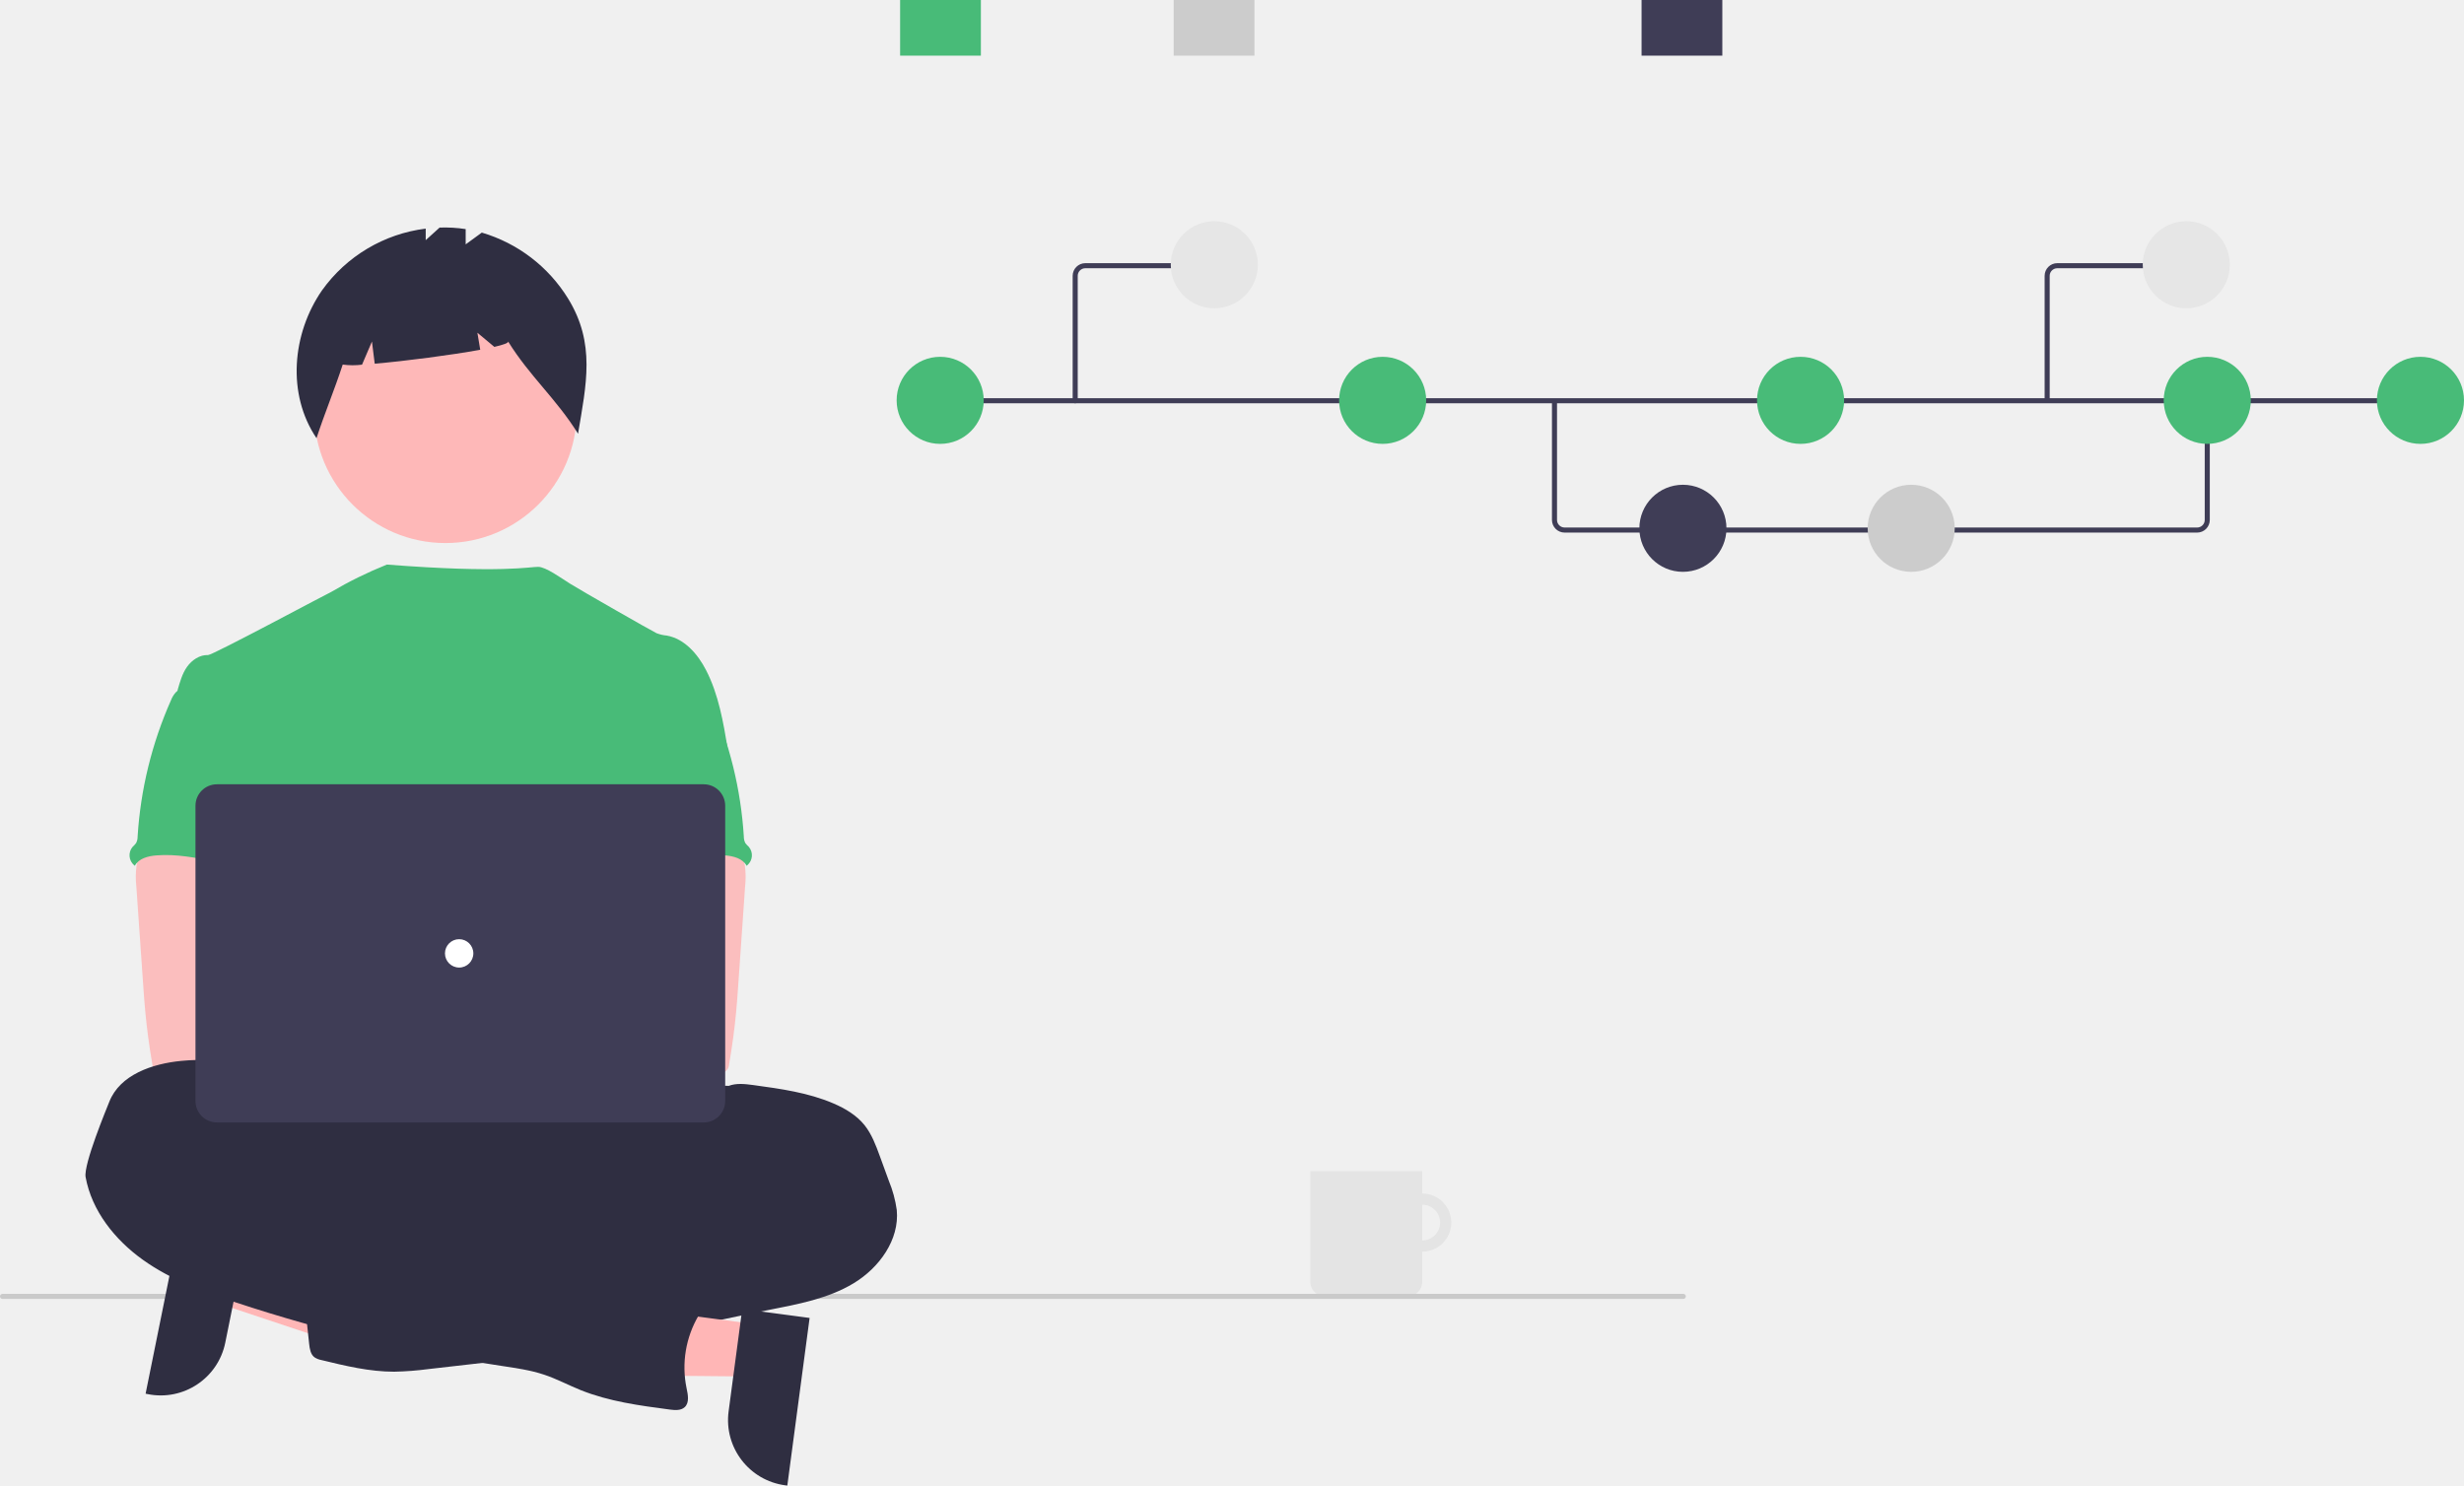
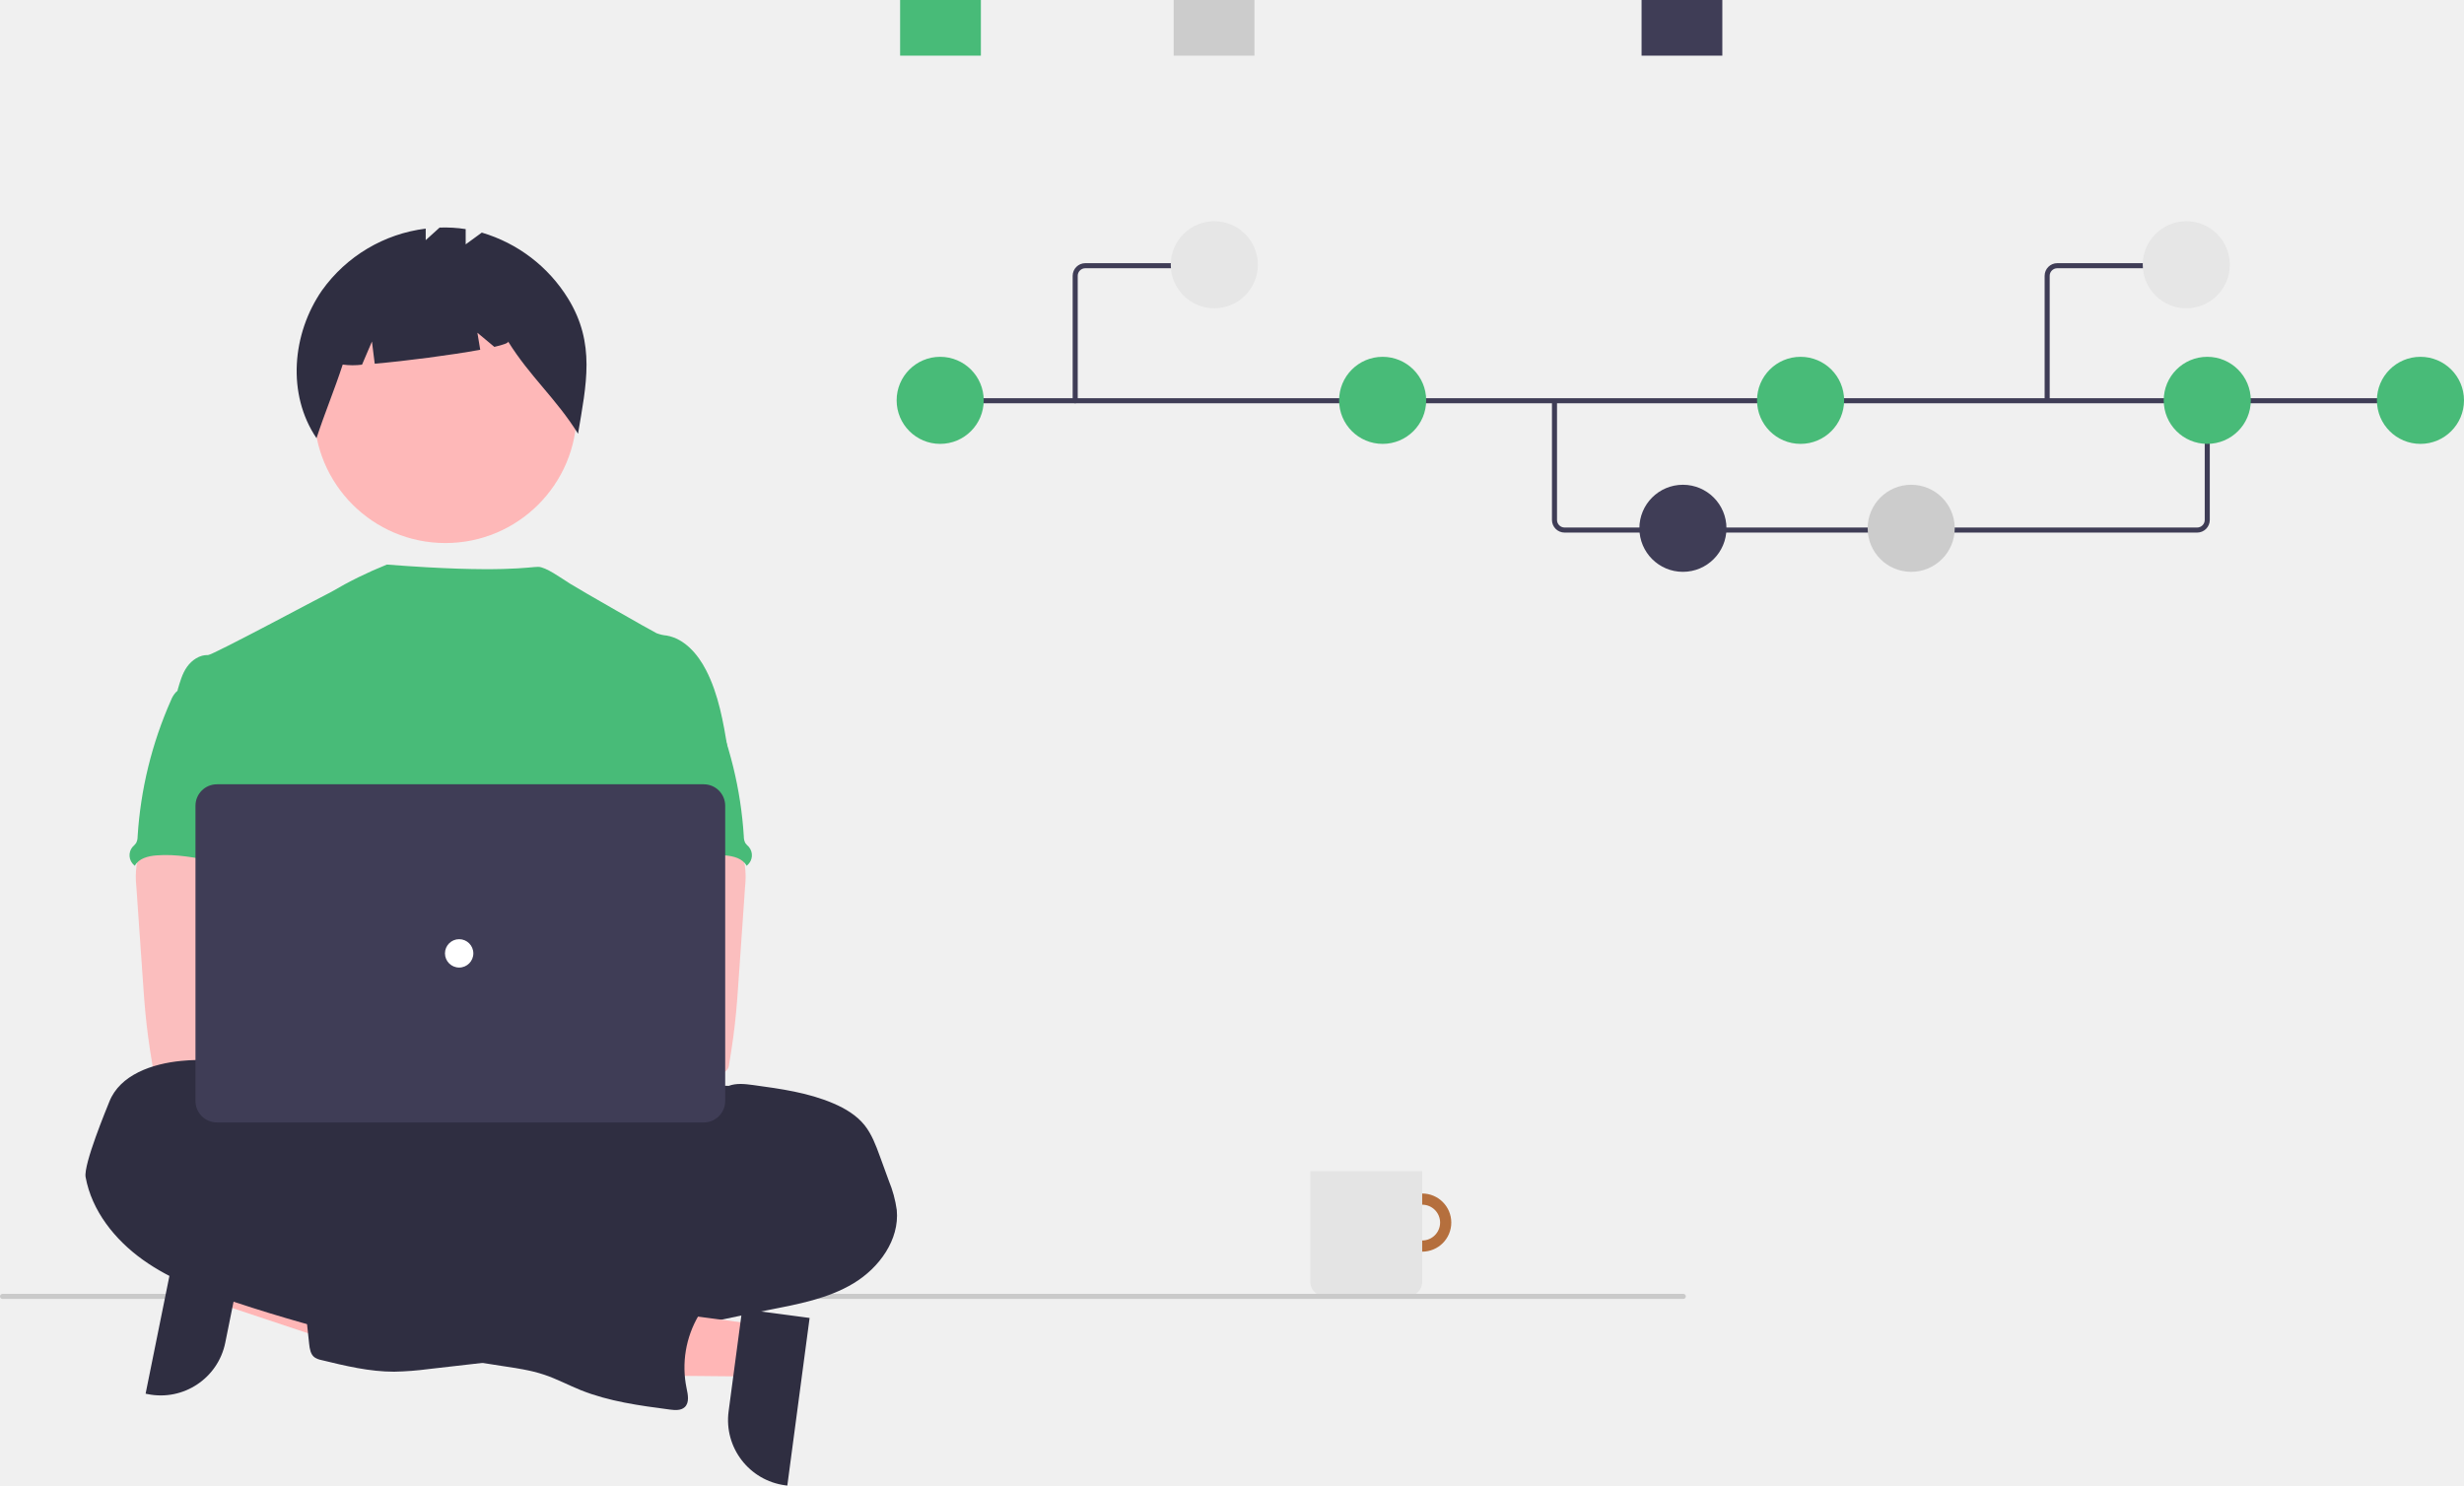
<svg xmlns="http://www.w3.org/2000/svg" id="e7334088-53de-4589-99a2-090044ddfc90" data-name="Layer 1" width="973.461" height="587.025" viewBox="0 0 973.461 587.025">
  <g id="f9b32178-6d95-472d-b482-6662972666de" data-name="Group 100">
-     <path id="f4b94a19-cbe0-459a-95a6-6ea3b3d72055" data-name="Path 1465" d="M675.147,628.1a11.49,11.49,0,1,0,11.49,11.49h0A11.49,11.49,0,0,0,675.147,628.1Zm0,18.561a7.071,7.071,0,1,1,7.071-7.071v0A7.071,7.071,0,0,1,675.147,646.661Z" transform="translate(-113.2693 -156.4874)" fill="#e4e4e4" />
+     <path id="f4b94a19-cbe0-459a-95a6-6ea3b3d72055" data-name="Path 1465" d="M675.147,628.1a11.49,11.49,0,1,0,11.49,11.49h0A11.49,11.49,0,0,0,675.147,628.1Zm0,18.561a7.071,7.071,0,1,1,7.071-7.071v0A7.071,7.071,0,0,1,675.147,646.661Z" transform="translate(-113.2693 -156.4874)" fill="#b56f3d" />
    <path id="abc0e0b3-f22e-4bee-9929-c6879640924e" data-name="Path 1467" d="M630.954,619.261h44.193v43.739a5.757,5.757,0,0,1-5.757,5.757h-32.679a5.757,5.757,0,0,1-5.757-5.757V619.261Z" transform="translate(-113.2693 -156.4874)" fill="#e4e4e4" />
  </g>
  <path id="e24b6f19-a0a0-4e73-9cfc-bbb7635ad236" data-name="Path 944" d="M778.403,669.758h-664.237a1.006,1.006,0,0,1,0-2h664.237a1.006,1.006,0,0,1,0,2Z" transform="translate(-113.2693 -156.4874)" fill="#cacaca" />
  <polygon points="89.41 494.381 85.302 514.694 161.695 540.208 167.759 510.228 89.41 494.381" fill="#ffb6b6" />
  <path d="M210.36,647.029l-8.091,40.003-0.0.002a26.011,26.011,0,0,1-30.65,20.335l-.828-.168,13.248-65.496Z" transform="translate(-113.2693 -156.4874)" fill="#2f2e41" />
  <circle id="fd4e5ab9-ffc8-4bbb-9267-3af70c31dae1" data-name="Ellipse 276" cx="175.979" cy="162.713" r="51.871" fill="#feb8b8" />
  <path id="a8c9bbe2-1461-49cf-8211-f8d251166dc5" data-name="Path 1461" d="M337.697,274.45a59.907,59.907,0,0,0-34.081-26.052l-6.368,4.647v-6.034a55.143,55.143,0,0,0-10.3-.6l-5.494,4.971v-4.558a59.335,59.335,0,0,0-40.932,24.347c-11.931,17.2-13.945,41.129-2.21,58.467,3.221-9.9,7.131-19.189,10.353-29.088a29.299,29.299,0,0,0,7.633.037l3.919-9.145,1.095,8.758c12.148-1.058,30.166-3.382,41.682-5.511l-1.12-6.719,6.7,5.583c3.528-.812,5.623-1.549,5.45-2.112,8.565,13.808,19.047,22.627,27.611,36.435C344.888,308.406,348.632,292.217,337.697,274.45Z" transform="translate(-113.2693 -156.4874)" fill="#2f2e41" />
  <ellipse id="f6be96d1-713f-4c17-812c-ecd79c56fe95" data-name="Ellipse 260" cx="192.856" cy="464.787" rx="133.56" ry="37.359" fill="#2f2e41" />
  <path d="M400.808,452.588c-1.784-10.731-3.624-21.668-8.611-31.335-3.278-6.332-8.481-12.366-15.495-13.618a14.99,14.99,0,0,1-4.035-.934c-2.055-.99-29.673-16.756-34.063-19.502-3.769-2.357-9.719-6.722-12.719-6.722-3.018-.066-14.591,2.627-59.76-.904a163.141,163.141,0,0,0-22.01,10.822c-.146-.096-46.882,25.001-48.638,24.935-3.325-.14-6.416,1.989-8.322,4.67-1.906,2.681-2.8,6-3.736,9.209,10.208,22.733,19.548,45.495,29.757,68.228a5.821,5.821,0,0,1,.738,2.8,6.834,6.834,0,0,1-1.27,2.8c-5.006,8.042-4.847,18.157-4.3,27.609.547,9.452,1.224,19.436-3,27.908-1.149,2.326-2.643,4.455-3.736,6.781-2.559,5.268-3.484,22.117-1.989,27.777l187.267,5.365C382.86,587.409,400.808,452.588,400.808,452.588Z" transform="translate(-113.2693 -156.4874)" fill="#48bb78" />
  <path id="eb41f72e-aba6-4a16-bf55-c7027d2f1a4b" data-name="Path 1421" d="M167.233,498.445a33.063,33.063,0,0,0-.112,8.154l2.684,38.546c.252,3.633.5,7.257.841,10.881.644,7.033,1.606,14.01,2.8,20.977a3.736,3.736,0,0,0,3.829,3.633c11.815,2.5,24.022,2.4,36.08,1.719,18.4-1.027,65.474-2.97,68.35-6.706s1.2-9.779-2.55-12.8-65.871-10.386-65.871-10.386c.607-4.81,2.438-9.34,4.175-13.907,3.12-8.1,6.034-16.466,6.09-25.143s-3.213-17.8-10.321-22.771c-5.847-4.081-13.375-4.838-20.5-4.67-5.184.149-14.141-1.093-18.876.934C170.105,488.556,167.933,494.776,167.233,498.445Z" transform="translate(-113.2693 -156.4874)" fill="#fbbebe" />
  <path id="a363f2f7-2464-40a1-ad01-344825aa0b75" data-name="Path 1423" d="M401.141,585.578c3.11-1.186,6.538-.757,9.872-.308,10.732,1.466,21.622,2.97,31.569,7.257,4.67,2,9.116,4.67,12.273,8.6,2.8,3.54,4.436,7.874,5.987,12.142l3.587,9.826a47.3,47.3,0,0,1,3.129,11.516c1.121,11.759-6.921,22.845-17.036,28.954s-22.023,8.284-33.624,10.563-23.247,4.8-34.8,7.472a140.086,140.086,0,0,1-16.373,3.222c-12.366,1.4-25.292-.663-37.042,3.428-4.67,1.635-9.256,4.063-14.1,5.193a87.745,87.745,0,0,1-9.751,1.485l-22.238,2.54a121.313,121.313,0,0,1-13.636,1.046c-9.713,0-19.268-2.3-28.7-4.6a7.258,7.258,0,0,1-2.8-1.13c-1.494-1.177-1.821-3.26-2.036-5.146q-1.429-12.525-2.5-25.077c-.224-2.718-.392-5.66,1.093-7.948,1.868-2.8,5.511-3.68,8.836-4.222a230.58,230.58,0,0,1,42.665-2.961c5.426-5.426,14.374-5.454,21.482-8.406a63.897,63.897,0,0,0,7.575-4.119,99.001,99.001,0,0,1,41.59-13.141,38.714,38.714,0,0,0,8.509-1.214c5.5-1.709,10.517-6.361,16.167-5.221.7-1.933,1.186-4.521,2.8-5.847.8-.682,1.793-1.139,2.531-1.868,1.56-1.578,1.7-4.063,1.466-6.267s-.757-4.464-.187-6.613a9.141,9.141,0,0,1,1.037-2.307C391.278,587.595,395.509,585.111,401.141,585.578Z" transform="translate(-113.2693 -156.4874)" fill="#2f2e41" />
  <path id="b53ad979-99f4-4c6e-a0f8-957060c42096" data-name="Path 1430" d="M182.88,429.901a9.667,9.667,0,0,0-2.073,3.316,156.78,156.78,0,0,0-13.169,53.816,5.38,5.38,0,0,1-.607,2.606,11.403,11.403,0,0,1-1.373,1.485,5.156,5.156,0,0,0,.617,7.266q.127.107.261.206c1.541-2.9,5.23-3.848,8.509-4.1,15.7-1.242,31.036,6.062,46.783,5.511-1.111-3.839-2.709-7.528-3.615-11.413-4.007-17.251,5.987-36.033-.14-52.649-1.224-3.325-3.269-6.594-6.491-8.051a17.291,17.291,0,0,0-4.156-1.1c-3.979-.719-11.9-3.792-15.747-2.559-1.42.458-1.98,1.793-3.157,2.6C186.734,427.977,184.362,428.397,182.88,429.901Z" transform="translate(-113.2693 -156.4874)" fill="#48bb78" />
  <path id="a1197c30-bfd4-4098-bcf9-2468e7a33bf1" data-name="Path 1421" d="M400.921,486.906c-4.735-2.027-13.692-.785-18.876-.934-7.125-.168-14.653.589-20.5,4.67-7.108,4.971-10.377,14.094-10.321,22.771s2.97,17.043,6.09,25.143c1.737,4.567,3.568,9.097,4.175,13.907,0,0-62.121,7.365-65.871,10.386s-5.426,9.064-2.55,12.8,92.615,7.487,104.43,4.987a3.736,3.736,0,0,0,3.829-3.633c1.194-6.967,2.156-13.944,2.8-20.977.341-3.624.589-7.248.841-10.881l2.684-38.546a33.064,33.064,0,0,0-.112-8.154C406.84,494.776,404.668,488.556,400.921,486.906Z" transform="translate(-113.2693 -156.4874)" fill="#fbbebe" />
  <path id="ebe46053-6aac-4aa7-8615-21a6fa79538d" data-name="Path 1430" d="M386.251,426.835c-1.177-.807-1.737-2.142-3.157-2.6-3.847-1.233-11.768,1.84-15.747,2.559a17.291,17.291,0,0,0-4.156,1.1c-3.222,1.457-5.267,4.726-6.491,8.051-6.127,16.616,3.867,35.398-.14,52.649-.906,3.885-2.504,7.574-3.615,11.413,15.747.551,31.083-6.753,46.783-5.511,3.279.252,6.968,1.2,8.509,4.1q.134-.099.261-.206a5.156,5.156,0,0,0,.617-7.266,11.401,11.401,0,0,1-1.373-1.485,5.38,5.38,0,0,1-.607-2.606,156.78,156.78,0,0,0-13.169-53.816,9.667,9.667,0,0,0-2.073-3.316C390.411,428.397,388.039,427.977,386.251,426.835Z" transform="translate(-113.2693 -156.4874)" fill="#48bb78" />
  <polygon points="299.243 523.378 296.513 543.921 215.975 543.166 220.005 512.846 299.243 523.378" fill="#ffb6b6" />
  <path d="M433.122,677.272l-8.804,66.24-.838-.111a26.011,26.011,0,0,1-22.356-29.208l0-.002,5.377-40.457Z" transform="translate(-113.2693 -156.4874)" fill="#2f2e41" />
  <path id="a0b0f7ea-4ed9-4447-aa64-e2335b2c3196" data-name="Path 1427" d="M223.039,595.974c0,.934-1.466,0-1.6-1-1.027-7.556-7.024-13.786-14.01-16.812s-14.944-3.185-22.509-2.466c-11.441,1.083-24.284,5.464-28.468,16.158-.99,2.5-10.264,24.76-9.359,29.766,2.438,13.356,11.572,24.779,22.64,32.69s24,12.637,36.9,16.9a639.949,639.949,0,0,0,104.607,24.984c5.753.869,11.563,1.672,17.073,3.521,4.931,1.653,9.545,4.128,14.365,6.071,11.208,4.5,23.266,6.108,35.211,7.687,2.036.262,4.371.448,5.875-.934,1.943-1.8,1.3-4.941.747-7.528a40.488,40.488,0,0,1,4.773-28.729c2-3.362,4.6-6.809,4.222-10.7-.448-4.539-4.969-7.752-9.471-8.481s-9.078.346-13.6.934a7.285,7.285,0,0,1-4.623-.458,9.235,9.235,0,0,1-1.812-1.606,20.482,20.482,0,0,0-23.854-3.334c-1.672.934-4.2-1.149-5.94-1.933l-19.642-8.892c-22.565-10.208-45.242-20.464-69.115-26.927a14.514,14.514,0,0,1-5.324-2.214c-1.186-.934-2.036-2.2-3.129-3.241-2.382-2.251-5.7-3.148-8.555-4.745S222.385,599.177,223.039,595.974Z" transform="translate(-113.2693 -156.4874)" fill="#2f2e41" />
  <circle cx="160.617" cy="411.99" r="14" fill="#fbbebe" />
  <circle cx="191.617" cy="411.99" r="14" fill="#fbbebe" />
  <path d="M391.305,600.024H198.966a8.48,8.48,0,0,1-8.47-8.47V474.868a8.48,8.48,0,0,1,8.47-8.47H391.305a8.48,8.48,0,0,1,8.47,8.47V591.555A8.48,8.48,0,0,1,391.305,600.024Z" transform="translate(-113.2693 -156.4874)" fill="#3f3d56" />
  <circle id="e793da3b-cee2-4a15-ae11-6dab45a6c728" data-name="Ellipse 263" cx="181.399" cy="376.724" r="5.604" fill="#fff" />
  <path d="M981.299,366.94H731.406a5.006,5.006,0,0,1-5-5V314.84h2v47.1a3.003,3.003,0,0,0,3,3H981.299a3.003,3.003,0,0,0,3-3V314.51h2v47.429A5.006,5.006,0,0,1,981.299,366.94Z" transform="translate(-113.2693 -156.4874)" fill="#3f3d56" />
  <rect x="371.397" y="157.352" width="587.22" height="2" fill="#3f3d56" />
  <circle id="a67a4451-c7cc-402c-b29d-5a705f3c9418" data-name="Ellipse 264" cx="371.439" cy="158.196" r="17.202" fill="#48bb78" />
  <circle id="abdb3fbf-f68e-433e-a33f-153626b38c76" data-name="Ellipse 266" cx="546.244" cy="158.196" r="17.202" fill="#48bb78" />
  <circle id="ac293633-0933-4e21-a8aa-bc27ca4fbccc" data-name="Ellipse 268" cx="664.876" cy="208.757" r="17.202" fill="#3f3d56" />
  <circle id="a0cd768d-b738-4d4b-9ab3-78ab535c7573" data-name="Ellipse 269" cx="755.063" cy="208.757" r="17.202" fill="#ccc" />
  <circle id="b9eb3d2e-31e0-4fe2-be5c-79abb86bc227" data-name="Ellipse 270" cx="711.36" cy="158.196" r="17.202" fill="#48bb78" />
  <circle id="aa04baac-fce0-420a-b86a-4a97f3079928" data-name="Ellipse 271" cx="956.259" cy="158.196" r="17.202" fill="#48bb78" />
  <circle id="e92cf92c-058e-415c-ba96-766a57ee18d9" data-name="Ellipse 272" cx="872.029" cy="158.196" r="17.202" fill="#48bb78" />
  <rect id="ac5bf8cc-574d-4509-9338-881c836fd832" data-name="Rectangle 207" x="648.539" width="31.906" height="21.99" fill="#3f3d56" />
  <rect id="ad5a043d-52f1-4931-b771-e4991ef7f7f7" data-name="Rectangle 208" x="355.612" width="31.906" height="21.99" fill="#48bb78" />
  <rect id="e5d95e83-bdd9-4322-95a9-5a9c4b449a8f" data-name="Rectangle 209" x="463.685" width="31.906" height="21.99" fill="#ccc" />
  <path d="M538.051,315.84a1,1,0,0,1-1-1V265.477a5.006,5.006,0,0,1,5-5h48.675a1,1,0,0,1,0,2h-48.675a3.003,3.003,0,0,0-3,3v49.362A1,1,0,0,1,538.051,315.84Z" transform="translate(-113.2693 -156.4874)" fill="#3f3d56" />
  <circle id="b0a7c1c1-8f27-441f-a84a-e44462cc473e" data-name="Ellipse 265" cx="479.744" cy="104.616" r="17.202" fill="#e6e6e6" />
  <path d="M923.051,314.84h-2V265.477a5.006,5.006,0,0,1,5-5h48.675v2h-48.675a3.003,3.003,0,0,0-3,3Z" transform="translate(-113.2693 -156.4874)" fill="#3f3d56" />
  <circle id="b3140cf1-cdb8-48ff-81af-ce41ed4f5739" data-name="Ellipse 265" cx="863.744" cy="104.616" r="17.202" fill="#e6e6e6" />
</svg>
